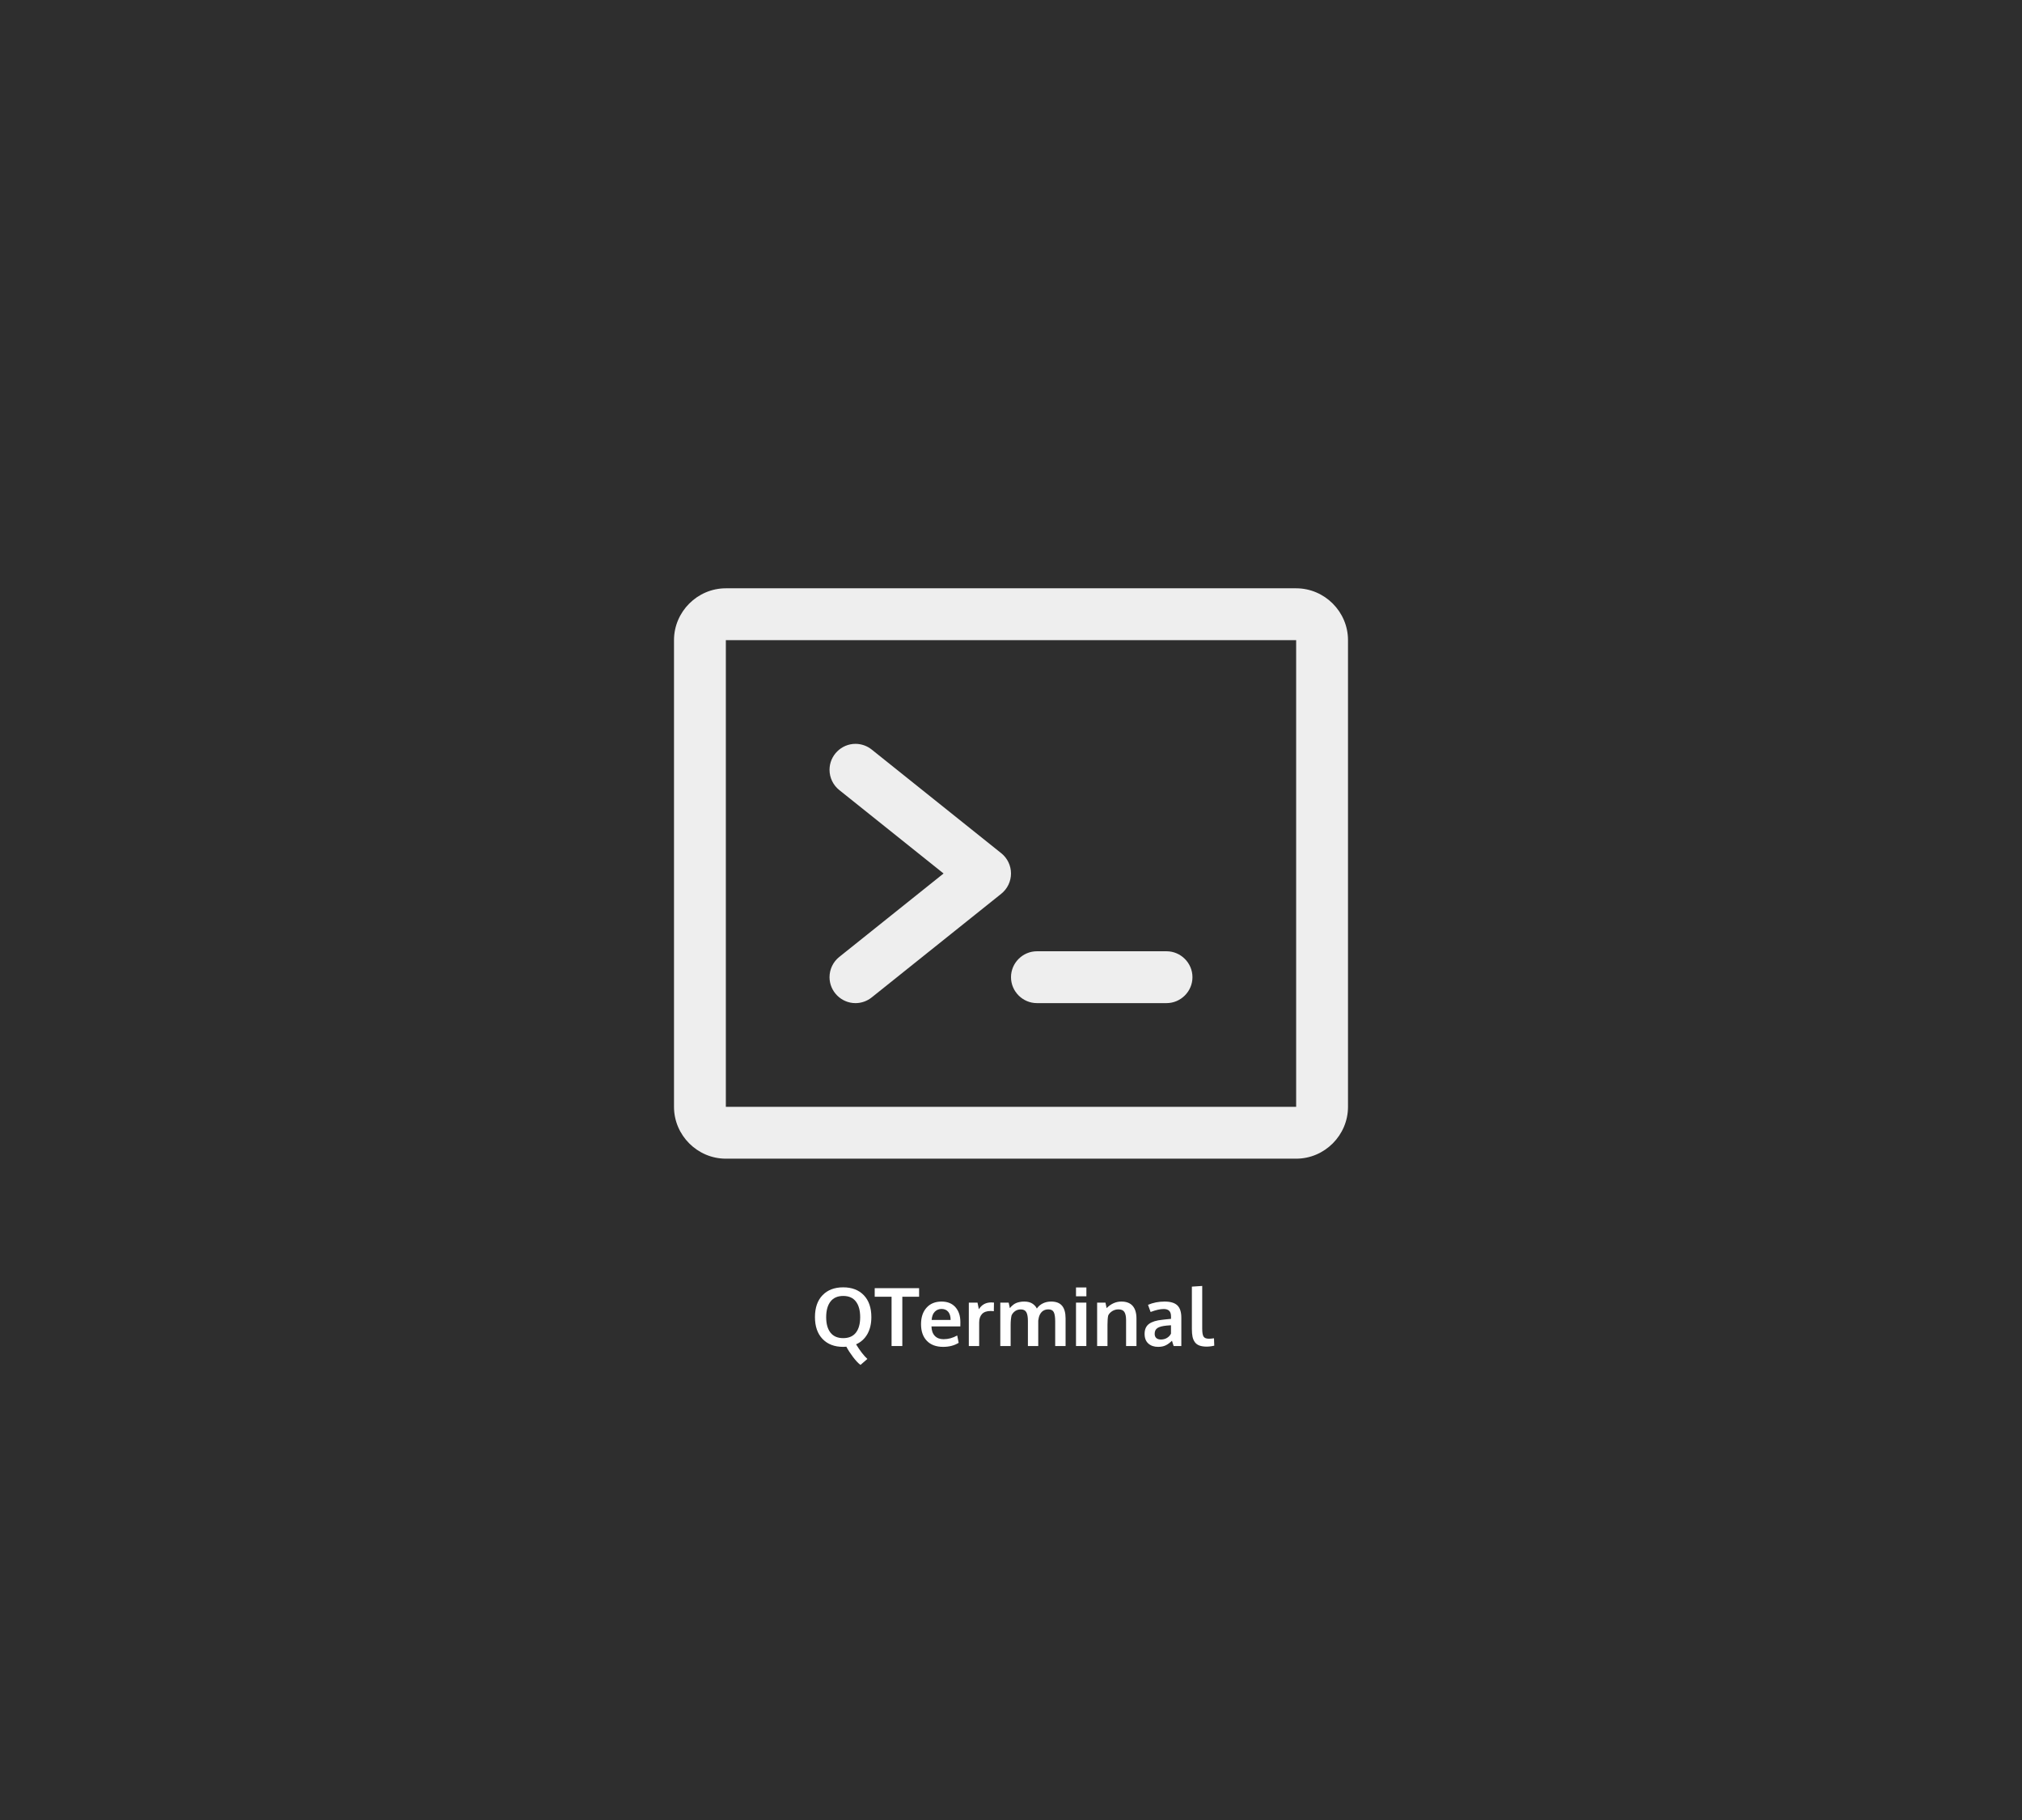
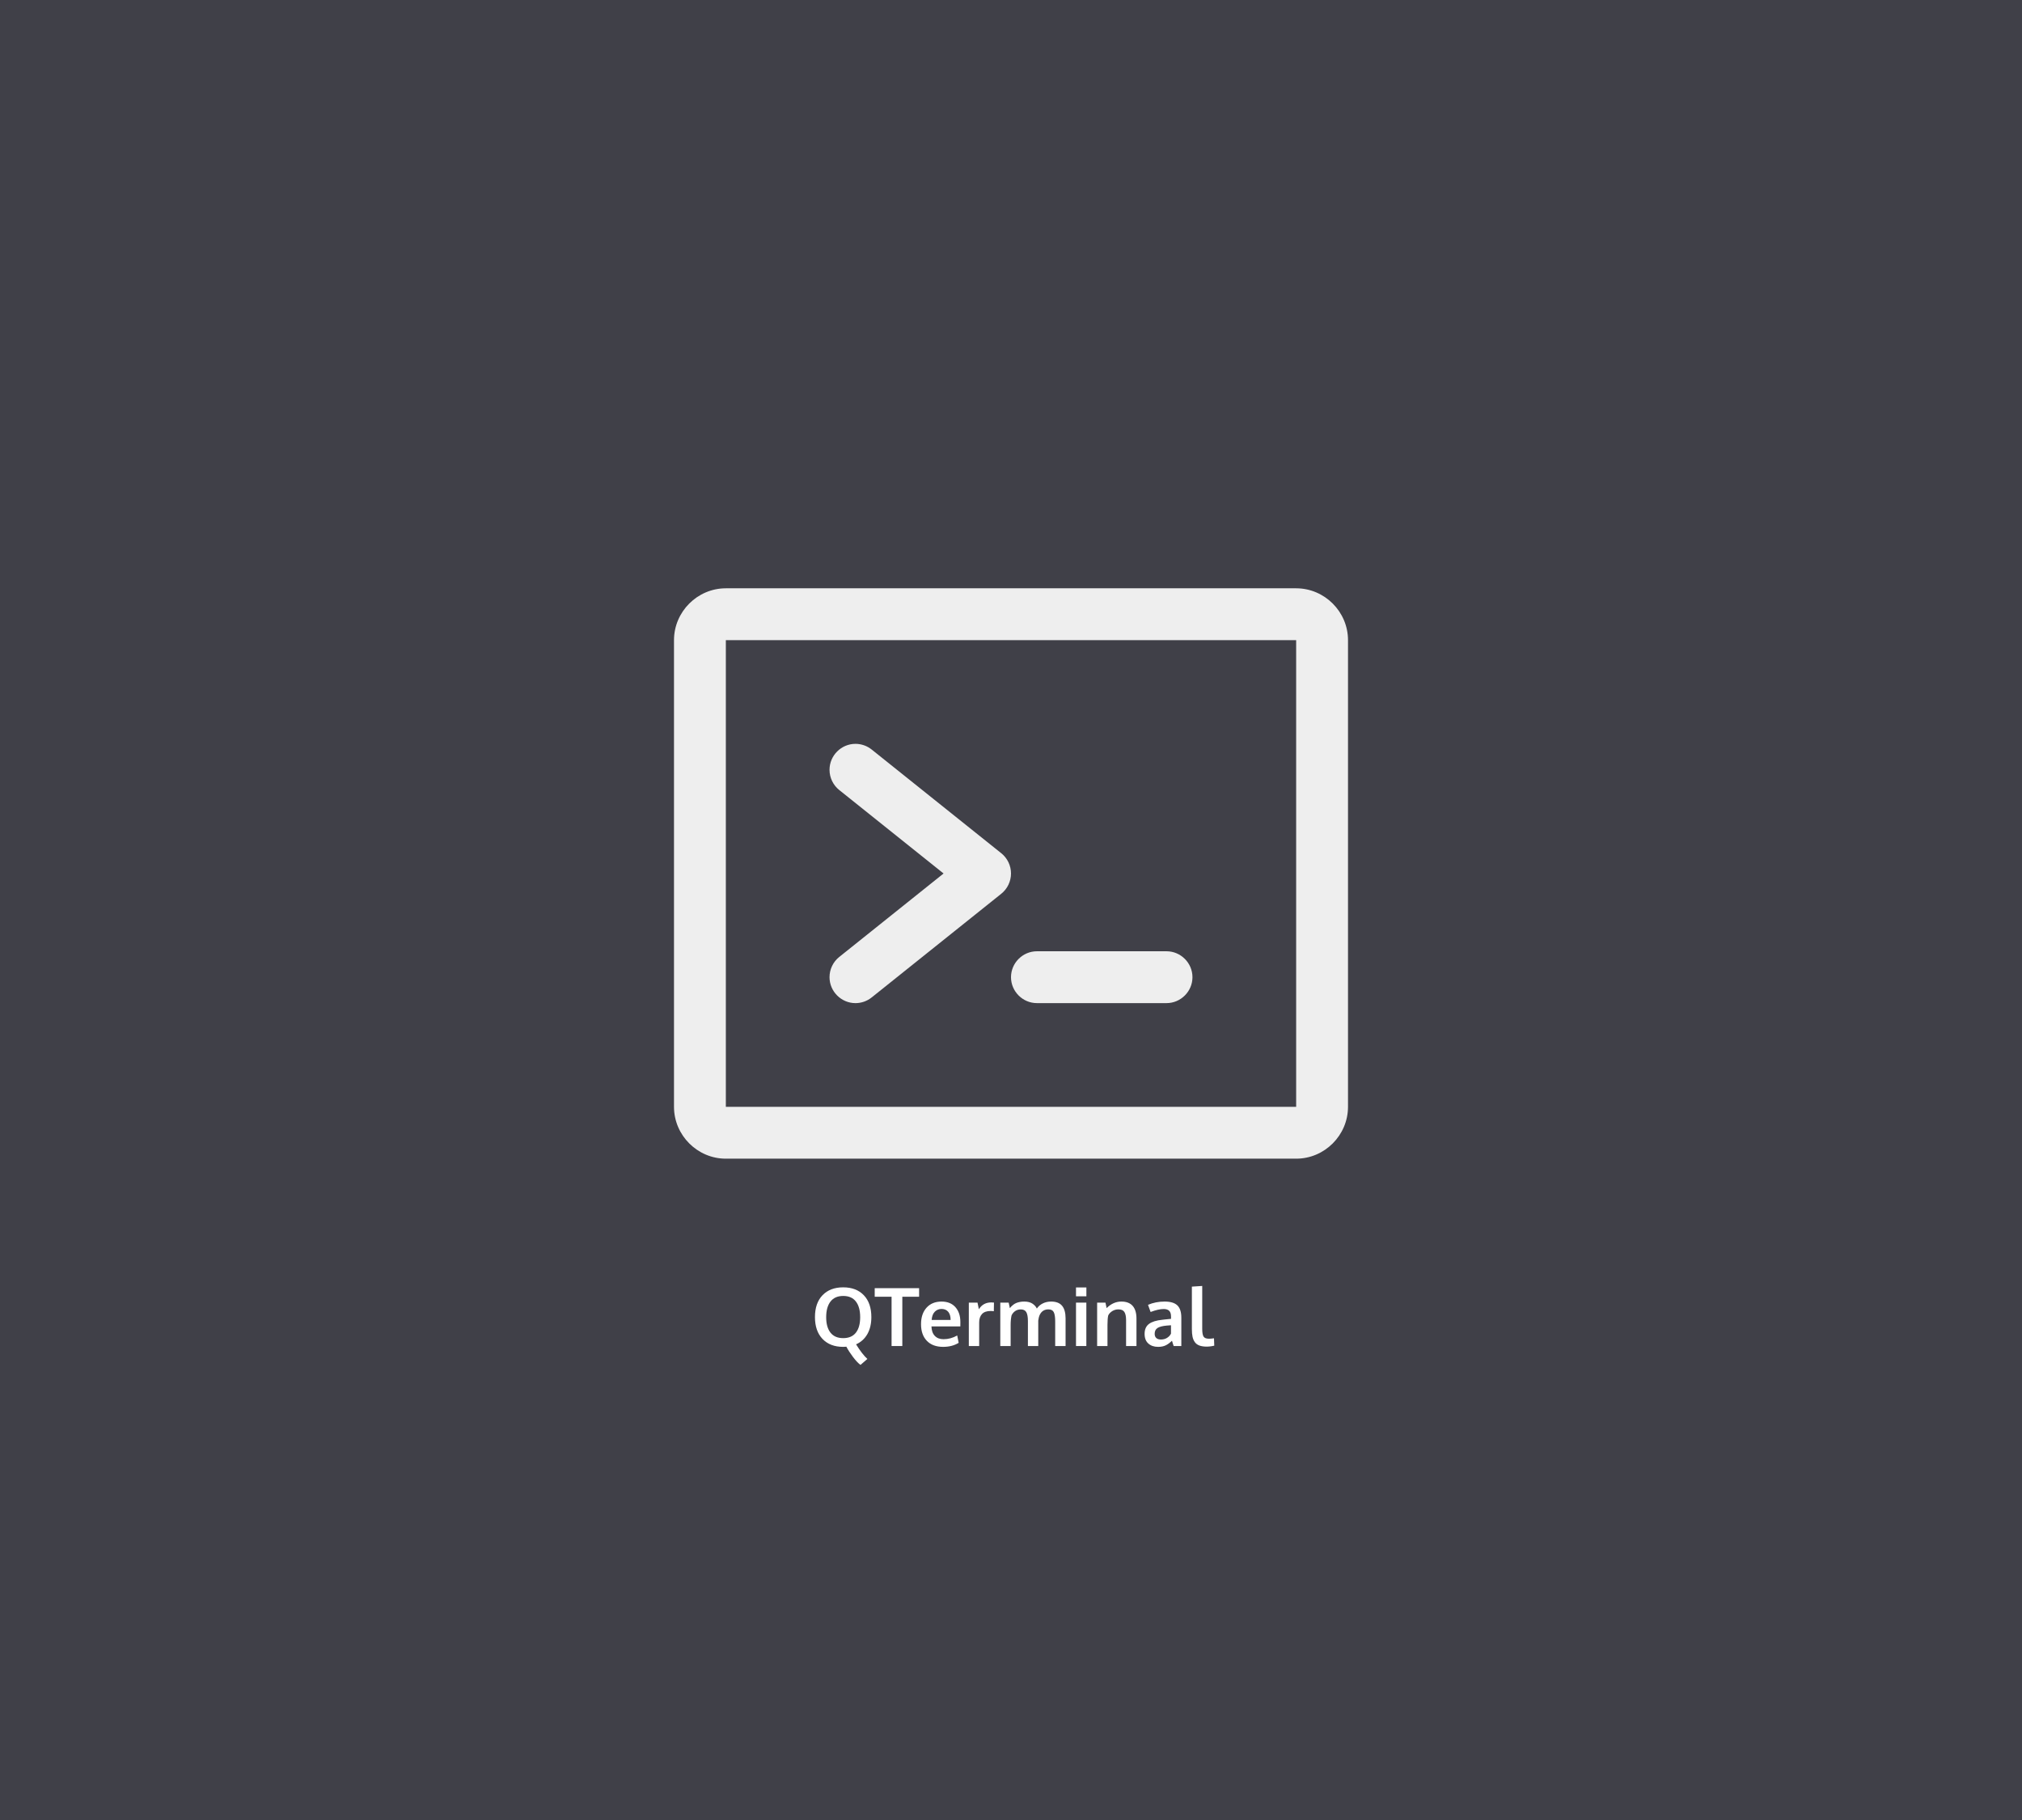
<svg xmlns="http://www.w3.org/2000/svg" width="100%" height="100%" viewBox="0 0 1200 1080" version="1.1" style="fill-rule:evenodd;clip-rule:evenodd;stroke-linejoin:round;stroke-miterlimit:2;">
-   <rect id="Artboard1" x="0" y="0" width="1200" height="1080" style="fill:rgb(46,46,46);" />
+   <rect id="Artboard1" x="0" y="0" width="1200" height="1080" style="fill:rgb(64,64,72);" />
  <path d="M 510.68 809.946 C 509.383 809.009 507.918 807.462 506.285 805.306 C 504.652 803.15 503.32 801.095 502.289 799.142 C 501.477 799.204 500.844 799.236 500.391 799.236 C 495.219 799.236 491.137 797.669 488.144 794.536 C 485.152 791.404 483.656 787.079 483.656 781.564 C 483.656 776.017 485.156 771.689 488.156 768.579 C 491.156 765.47 495.242 763.915 500.414 763.915 C 505.586 763.915 509.664 765.474 512.648 768.591 C 515.633 771.708 517.125 776.04 517.125 781.587 C 517.125 785.525 516.336 788.88 514.758 791.654 C 513.18 794.427 510.945 796.454 508.055 797.736 C 510.445 801.611 512.68 804.501 514.758 806.407 L 510.68 809.946 Z M 492.867 790.798 C 494.57 792.97 497.086 794.056 500.414 794.056 C 503.742 794.056 506.254 792.974 507.949 790.81 C 509.644 788.646 510.492 785.587 510.492 781.634 C 510.492 777.634 509.644 774.532 507.949 772.329 C 506.254 770.126 503.75 769.025 500.437 769.025 C 497.109 769.025 494.59 770.13 492.879 772.341 C 491.168 774.552 490.312 777.65 490.312 781.634 C 490.312 785.571 491.164 788.626 492.867 790.798 Z" style="fill: white; fill-rule: nonzero; stroke-width: 1;" />
  <path d="M 529.125 798.743 L 529.125 769.493 L 519.117 769.493 L 519.117 764.407 L 545.461 764.407 L 545.461 769.493 L 535.5 769.493 L 535.5 798.743 L 529.125 798.743 Z" style="fill: white; fill-rule: nonzero; stroke-width: 1;" />
  <path d="M 559.734 799.236 C 555.594 799.236 552.371 798.044 550.066 795.661 C 547.762 793.279 546.609 789.986 546.609 785.782 C 546.609 781.689 547.695 778.431 549.867 776.009 C 552.039 773.587 555 772.368 558.75 772.353 C 562.297 772.353 565.051 773.462 567.012 775.681 C 568.973 777.9 569.953 780.845 569.953 784.517 C 569.953 784.782 569.949 785.212 569.941 785.806 C 569.934 786.4 569.93 786.837 569.93 787.118 L 552.797 787.118 C 552.859 789.525 553.519 791.388 554.777 792.708 C 556.035 794.029 557.766 794.689 559.969 794.689 C 562.781 794.689 565.484 793.954 568.078 792.486 L 568.945 796.845 C 566.367 798.439 563.297 799.236 559.734 799.236 Z M 552.914 783.251 L 564.164 783.251 C 564.164 781.157 563.687 779.548 562.734 778.423 C 561.781 777.298 560.461 776.736 558.773 776.736 C 557.195 776.736 555.863 777.282 554.777 778.376 C 553.691 779.47 553.07 781.095 552.914 783.251 Z" style="fill: white; fill-rule: nonzero; stroke-width: 1;" />
  <path d="M 574.969 798.743 L 574.969 772.986 L 580.125 772.986 L 580.922 776.923 C 582.609 774.22 585.055 772.868 588.258 772.868 C 588.93 772.868 589.477 772.9 589.898 772.962 L 589.805 778.095 C 589.18 778.001 588.531 777.954 587.859 777.954 C 585.594 777.954 583.902 778.556 582.785 779.759 C 581.668 780.962 581.109 782.634 581.109 784.775 L 581.109 798.743 L 574.969 798.743 Z" style="fill: white; fill-rule: nonzero; stroke-width: 1;" />
  <path d="M 593.648 798.743 L 593.648 772.986 L 598.617 772.986 L 599.32 776.267 C 599.633 775.876 599.934 775.529 600.223 775.224 C 600.512 774.919 600.91 774.575 601.418 774.193 C 601.926 773.81 602.465 773.493 603.035 773.243 C 603.605 772.993 604.309 772.782 605.144 772.611 C 605.98 772.439 606.875 772.353 607.828 772.353 C 609.875 772.353 611.512 772.767 612.738 773.595 C 613.965 774.423 614.828 775.392 615.328 776.501 C 616.25 775.173 617.445 774.15 618.914 773.431 C 620.383 772.712 622.016 772.353 623.812 772.353 C 626.766 772.353 628.934 773.189 630.316 774.861 C 631.699 776.532 632.391 779.009 632.391 782.29 L 632.391 798.743 L 626.227 798.743 L 626.227 784.118 C 626.227 781.603 625.949 779.786 625.394 778.669 C 624.84 777.552 623.781 776.993 622.219 776.993 C 619.828 776.993 618.109 778.071 617.062 780.228 C 616.625 781.181 616.328 782.329 616.172 783.673 L 616.172 798.743 L 610.031 798.743 L 610.031 783.837 C 610.031 781.54 609.727 779.829 609.117 778.704 C 608.508 777.579 607.406 777.017 605.812 777.017 C 604.516 777.017 603.398 777.345 602.461 778.001 C 601.523 778.657 600.812 779.517 600.328 780.579 C 599.969 782.157 599.789 784.048 599.789 786.251 L 599.789 798.743 L 593.648 798.743 Z" style="fill: white; fill-rule: nonzero; stroke-width: 1;" />
  <path d="M 638.578 798.743 L 638.578 772.986 L 644.719 772.986 L 644.719 798.743 L 638.578 798.743 Z M 638.578 769.236 L 638.578 763.986 L 644.742 763.986 L 644.742 769.236 L 638.578 769.236 Z" style="fill: white; fill-rule: nonzero; stroke-width: 1;" />
  <path d="M 651.117 798.743 L 651.117 772.986 L 656.062 772.986 L 656.742 776.243 C 659.367 773.65 662.281 772.353 665.484 772.353 C 668.484 772.353 670.73 773.216 672.223 774.943 C 673.715 776.669 674.461 779.173 674.461 782.454 L 674.461 798.743 L 668.297 798.743 L 668.297 783.204 C 668.281 781.126 667.945 779.571 667.289 778.54 C 666.633 777.509 665.453 776.993 663.75 776.993 C 662.422 776.993 661.207 777.333 660.105 778.013 C 659.004 778.693 658.203 779.548 657.703 780.579 C 657.406 781.798 657.258 783.673 657.258 786.204 L 657.258 798.743 L 651.117 798.743 Z" style="fill: white; fill-rule: nonzero; stroke-width: 1;" />
  <path d="M 687.305 799.236 C 684.914 799.236 682.98 798.575 681.504 797.255 C 680.027 795.935 679.289 794.032 679.289 791.548 C 679.289 788.876 680.164 786.896 681.914 785.607 C 683.664 784.318 686.305 783.501 689.836 783.157 C 690.32 783.095 690.844 783.032 691.406 782.97 C 691.969 782.907 692.602 782.845 693.305 782.782 C 694.008 782.72 694.562 782.665 694.969 782.618 L 694.969 781.259 C 694.969 779.696 694.609 778.56 693.891 777.849 C 693.172 777.138 692.078 776.782 690.609 776.782 C 688.516 776.782 685.93 777.368 682.852 778.54 C 682.836 778.493 682.578 777.782 682.078 776.407 C 681.578 775.032 681.32 774.329 681.305 774.298 C 684.336 773.001 687.617 772.353 691.148 772.353 C 694.617 772.353 697.141 773.107 698.719 774.614 C 700.297 776.122 701.086 778.564 701.086 781.939 L 701.086 798.743 L 696.539 798.743 C 696.523 798.681 696.352 798.157 696.023 797.173 C 695.695 796.189 695.531 795.665 695.531 795.603 C 694.25 796.853 692.996 797.771 691.769 798.357 C 690.543 798.943 689.055 799.236 687.305 799.236 Z M 688.969 794.876 C 690.391 794.876 691.629 794.536 692.684 793.857 C 693.738 793.177 694.492 792.353 694.945 791.384 L 694.945 786.415 C 694.898 786.415 694.488 786.446 693.715 786.509 C 692.941 786.571 692.523 786.603 692.461 786.603 C 689.977 786.821 688.156 787.29 687 788.009 C 685.844 788.728 685.266 789.884 685.266 791.478 C 685.266 792.571 685.586 793.411 686.227 793.997 C 686.867 794.583 687.781 794.876 688.969 794.876 Z" style="fill: white; fill-rule: nonzero; stroke-width: 1;" />
  <path d="M 716.297 799.095 C 714.531 799.095 713.066 798.888 711.902 798.474 C 710.738 798.06 709.82 797.4 709.148 796.493 C 708.477 795.587 708.008 794.509 707.742 793.259 C 707.477 792.009 707.344 790.454 707.344 788.595 L 707.344 763.493 L 713.484 763.095 L 713.484 788.478 C 713.484 790.79 713.758 792.357 714.305 793.177 C 714.852 793.997 715.914 794.407 717.492 794.407 C 718.273 794.407 719.266 794.321 720.469 794.15 L 720.633 798.532 C 720.617 798.532 720.426 798.571 720.059 798.65 C 719.691 798.728 719.34 798.794 719.004 798.849 C 718.668 798.904 718.242 798.958 717.727 799.013 C 717.211 799.068 716.734 799.095 716.297 799.095 Z" style="fill: white; fill-rule: nonzero; stroke-width: 1;" />
  <path d="M 600 518.333 C 600.004 523.004 597.877 527.433 594.231 530.352 L 517.308 591.891 C 514.579 594.074 511.187 595.264 507.692 595.264 C 499.248 595.264 492.3 588.316 492.3 579.872 C 492.3 575.199 494.429 570.772 498.077 567.853 L 559.981 518.333 L 498.077 468.814 C 494.429 465.895 492.3 461.468 492.3 456.795 C 492.3 448.35 499.248 441.402 507.692 441.402 C 511.187 441.402 514.579 442.593 517.308 444.775 L 594.231 506.314 C 597.877 509.233 600.004 513.662 600 518.333 Z M 692.308 564.487 L 615.385 564.487 C 606.944 564.487 600 571.431 600 579.872 C 600 588.312 606.944 595.256 615.385 595.256 L 692.308 595.256 C 700.748 595.256 707.693 588.312 707.693 579.872 C 707.693 571.431 700.748 564.487 692.308 564.487 Z M 800.001 379.871 L 800.001 656.795 C 800.001 673.674 786.11 687.564 769.231 687.564 L 430.769 687.564 C 413.89 687.564 400 673.674 400 656.795 L 400 379.871 C 400 362.993 413.89 349.102 430.769 349.102 L 769.231 349.102 C 786.11 349.102 800.001 362.993 800.001 379.871 Z M 769.231 656.795 L 769.231 379.871 L 430.769 379.871 L 430.769 656.795 L 769.231 656.795 Z" style="fill: rgb(238, 238, 238); fill-rule: nonzero; stroke-width: 1.923;" />
</svg>
